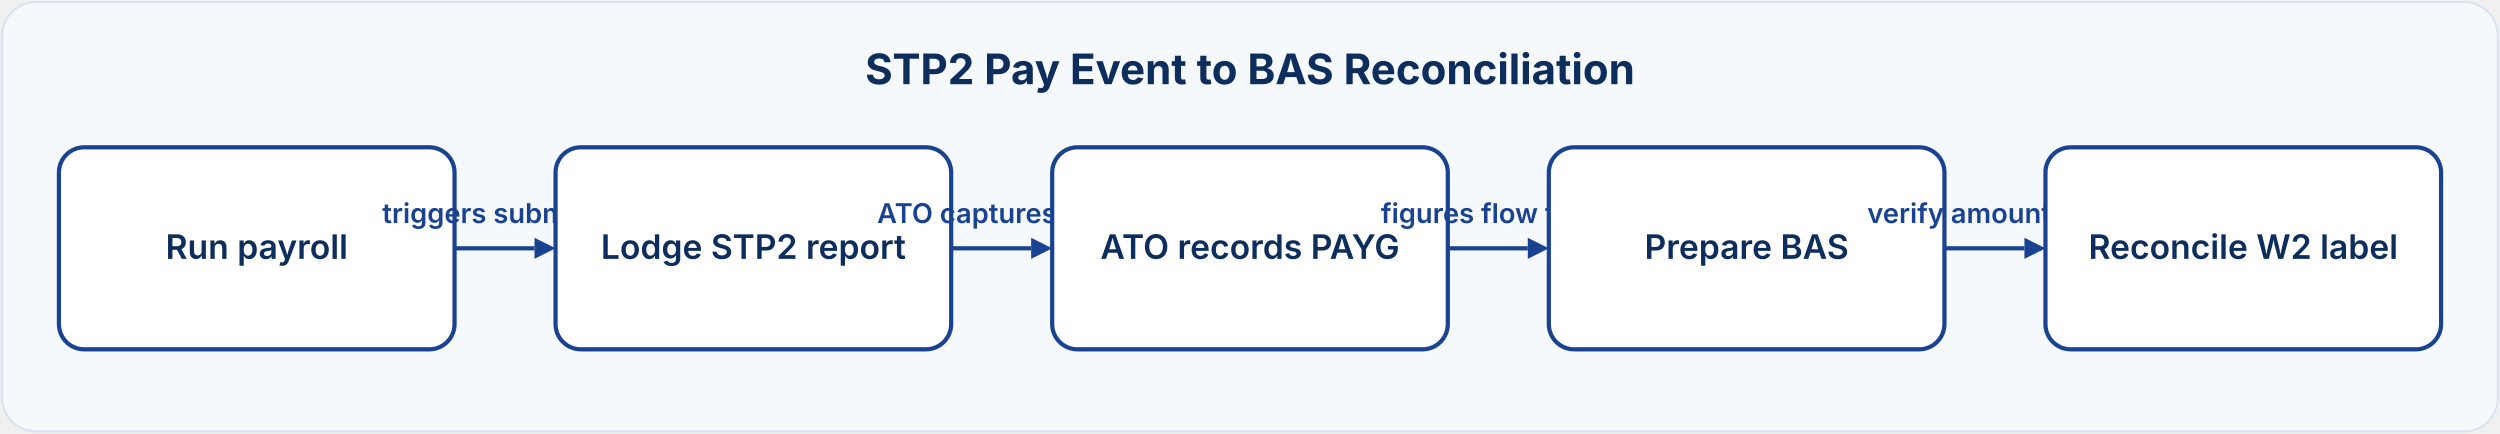
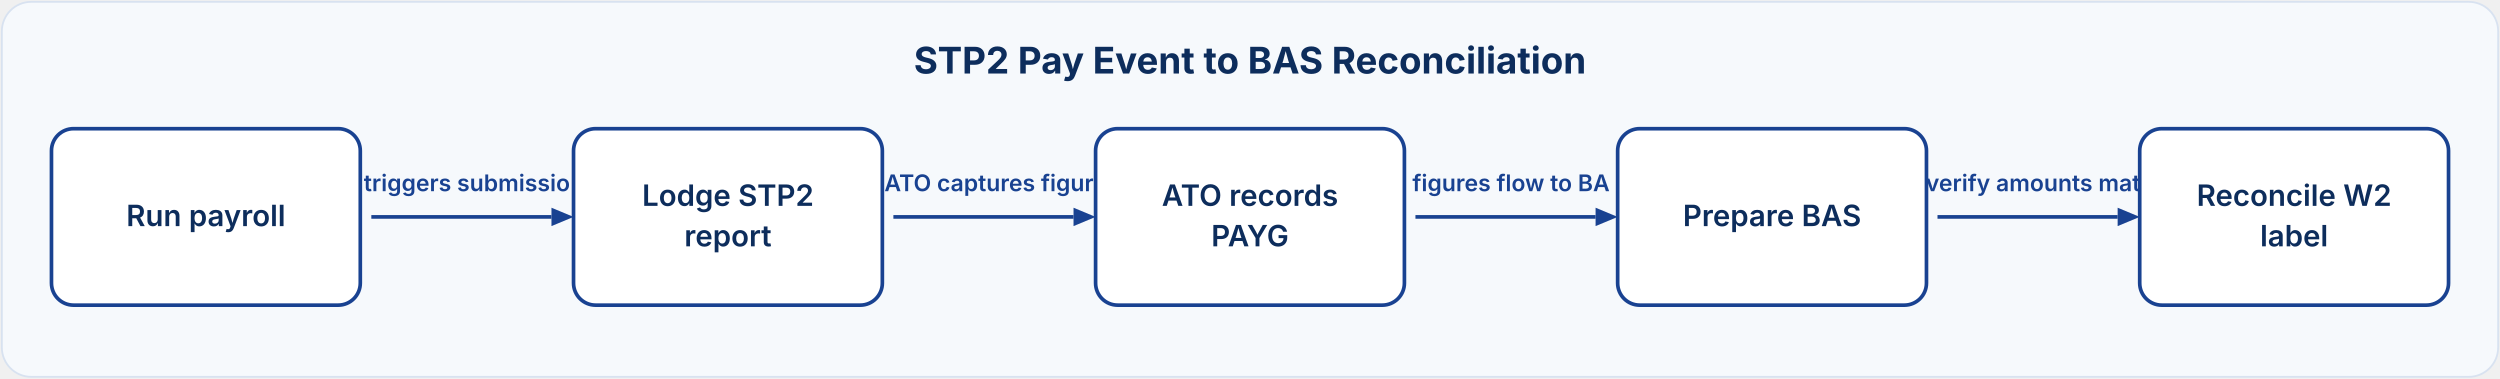
- <svg xmlns="http://www.w3.org/2000/svg" viewBox="0 0 1188 206" width="1188" height="206" role="img" aria-label="STP2 Pay Event to BAS Reconciliation">
-   <rect x="1" y="1" width="1186" height="204" rx="16" fill="#f6f9fc" stroke="#d8e2f0" />
-   <text x="594" y="40" text-anchor="middle" fill="#0d2d5c" font-family="Inter,system-ui,sans-serif" font-size="20" font-weight="700">STP2 Pay Event to BAS Reconciliation</text>
-   <rect x="28" y="70" width="188" height="96" rx="12" fill="#ffffff" stroke="#194291" stroke-width="2" />
-   <text x="122" y="123" text-anchor="middle" fill="#0d2d5c" font-family="Inter,system-ui,sans-serif" font-size="16" font-weight="600">Run payroll</text>
-   <line x1="216" y1="118.0" x2="254" y2="118.0" stroke="#194291" stroke-width="2" />
-   <path d="M254,113.0 L264,118.0 L254,123.0 Z" fill="#194291" />
-   <text x="240" y="106" text-anchor="middle" fill="#194291" font-family="Inter,system-ui,sans-serif" font-size="13" font-weight="600">triggers submissio</text>
-   <rect x="264" y="70" width="188" height="96" rx="12" fill="#ffffff" stroke="#194291" stroke-width="2" />
-   <text x="358" y="123" text-anchor="middle" fill="#0d2d5c" font-family="Inter,system-ui,sans-serif" font-size="16" font-weight="600">Lodge STP2 report</text>
-   <line x1="452" y1="118.0" x2="490" y2="118.0" stroke="#194291" stroke-width="2" />
-   <path d="M490,113.0 L500,118.0 L490,123.0 Z" fill="#194291" />
-   <text x="476" y="106" text-anchor="middle" fill="#194291" font-family="Inter,system-ui,sans-serif" font-size="13" font-weight="600">ATO captures figur</text>
-   <rect x="500" y="70" width="188" height="96" rx="12" fill="#ffffff" stroke="#194291" stroke-width="2" />
-   <text x="594" y="123" text-anchor="middle" fill="#0d2d5c" font-family="Inter,system-ui,sans-serif" font-size="16" font-weight="600">ATO records PAYG</text>
-   <line x1="688" y1="118.0" x2="726" y2="118.0" stroke="#194291" stroke-width="2" />
-   <path d="M726,113.0 L736,118.0 L726,123.0 Z" fill="#194291" />
-   <text x="712" y="106" text-anchor="middle" fill="#194291" font-family="Inter,system-ui,sans-serif" font-size="13" font-weight="600">figures flow to BA</text>
-   <rect x="736" y="70" width="188" height="96" rx="12" fill="#ffffff" stroke="#194291" stroke-width="2" />
-   <text x="830" y="123" text-anchor="middle" fill="#0d2d5c" font-family="Inter,system-ui,sans-serif" font-size="16" font-weight="600">Prepare BAS</text>
-   <line x1="924" y1="118.0" x2="962" y2="118.0" stroke="#194291" stroke-width="2" />
-   <path d="M962,113.0 L972,118.0 L962,123.0 Z" fill="#194291" />
-   <text x="948" y="106" text-anchor="middle" fill="#194291" font-family="Inter,system-ui,sans-serif" font-size="13" font-weight="600">verify amounts mat</text>
-   <rect x="972" y="70" width="188" height="96" rx="12" fill="#ffffff" stroke="#194291" stroke-width="2" />
-   <text x="1066" y="123" text-anchor="middle" fill="#0d2d5c" font-family="Inter,system-ui,sans-serif" font-size="16" font-weight="600">Reconcile W2 label</text>
+ <svg xmlns="http://www.w3.org/2000/svg" viewBox="0 0 1360 206" width="1360" height="206" role="img" aria-label="STP2 Pay Event to BAS Reconciliation">
+   <rect x="1" y="1" width="1358" height="204" rx="16" fill="#f6f9fc" stroke="#d8e2f0" />
+   <text x="680" y="40" text-anchor="middle" fill="#0d2d5c" font-family="Inter,system-ui,sans-serif" font-size="20" font-weight="700">STP2 Pay Event to BAS Reconciliation</text>
+   <line x1="202" y1="118.0" x2="300" y2="118.0" stroke="#194291" stroke-width="2" />
+   <path d="M300,113.0 L312,118.0 L300,123.0 Z" fill="#194291" />
+   <line x1="486" y1="118.0" x2="584" y2="118.0" stroke="#194291" stroke-width="2" />
+   <path d="M584,113.0 L596,118.0 L584,123.0 Z" fill="#194291" />
+   <line x1="770" y1="118.0" x2="868" y2="118.0" stroke="#194291" stroke-width="2" />
+   <path d="M868,113.0 L880,118.0 L868,123.0 Z" fill="#194291" />
+   <line x1="1054" y1="118.0" x2="1152" y2="118.0" stroke="#194291" stroke-width="2" />
+   <path d="M1152,113.0 L1164,118.0 L1152,123.0 Z" fill="#194291" />
+   <rect x="28" y="70" width="168" height="96" rx="12" fill="#ffffff" stroke="#194291" stroke-width="2" />
+   <text x="112" y="123" text-anchor="middle" fill="#0d2d5c" font-family="Inter,system-ui,sans-serif" font-size="16" font-weight="600">Run payroll</text>
+   <rect x="312" y="70" width="168" height="96" rx="12" fill="#ffffff" stroke="#194291" stroke-width="2" />
+   <text x="396" y="112" text-anchor="middle" fill="#0d2d5c" font-family="Inter,system-ui,sans-serif" font-size="16" font-weight="600">Lodge STP2</text>
+   <text x="396" y="134" text-anchor="middle" fill="#0d2d5c" font-family="Inter,system-ui,sans-serif" font-size="16" font-weight="600">report</text>
+   <rect x="596" y="70" width="168" height="96" rx="12" fill="#ffffff" stroke="#194291" stroke-width="2" />
+   <text x="680" y="112" text-anchor="middle" fill="#0d2d5c" font-family="Inter,system-ui,sans-serif" font-size="16" font-weight="600">ATO records</text>
+   <text x="680" y="134" text-anchor="middle" fill="#0d2d5c" font-family="Inter,system-ui,sans-serif" font-size="16" font-weight="600">PAYG</text>
+   <rect x="880" y="70" width="168" height="96" rx="12" fill="#ffffff" stroke="#194291" stroke-width="2" />
+   <text x="964" y="123" text-anchor="middle" fill="#0d2d5c" font-family="Inter,system-ui,sans-serif" font-size="16" font-weight="600">Prepare BAS</text>
+   <rect x="1164" y="70" width="168" height="96" rx="12" fill="#ffffff" stroke="#194291" stroke-width="2" />
+   <text x="1248" y="112" text-anchor="middle" fill="#0d2d5c" font-family="Inter,system-ui,sans-serif" font-size="16" font-weight="600">Reconcile W2</text>
+   <text x="1248" y="134" text-anchor="middle" fill="#0d2d5c" font-family="Inter,system-ui,sans-serif" font-size="16" font-weight="600">label</text>
+   <text x="254" y="104" text-anchor="middle" fill="#194291" font-family="Inter,system-ui,sans-serif" font-size="12.5" font-weight="600">triggers submissio</text>
+   <text x="538" y="104" text-anchor="middle" fill="#194291" font-family="Inter,system-ui,sans-serif" font-size="12.5" font-weight="600">ATO captures figur</text>
+   <text x="822" y="104" text-anchor="middle" fill="#194291" font-family="Inter,system-ui,sans-serif" font-size="12.5" font-weight="600">figures flow to BA</text>
+   <text x="1106" y="104" text-anchor="middle" fill="#194291" font-family="Inter,system-ui,sans-serif" font-size="12.5" font-weight="600">verify amounts mat</text>
</svg>
